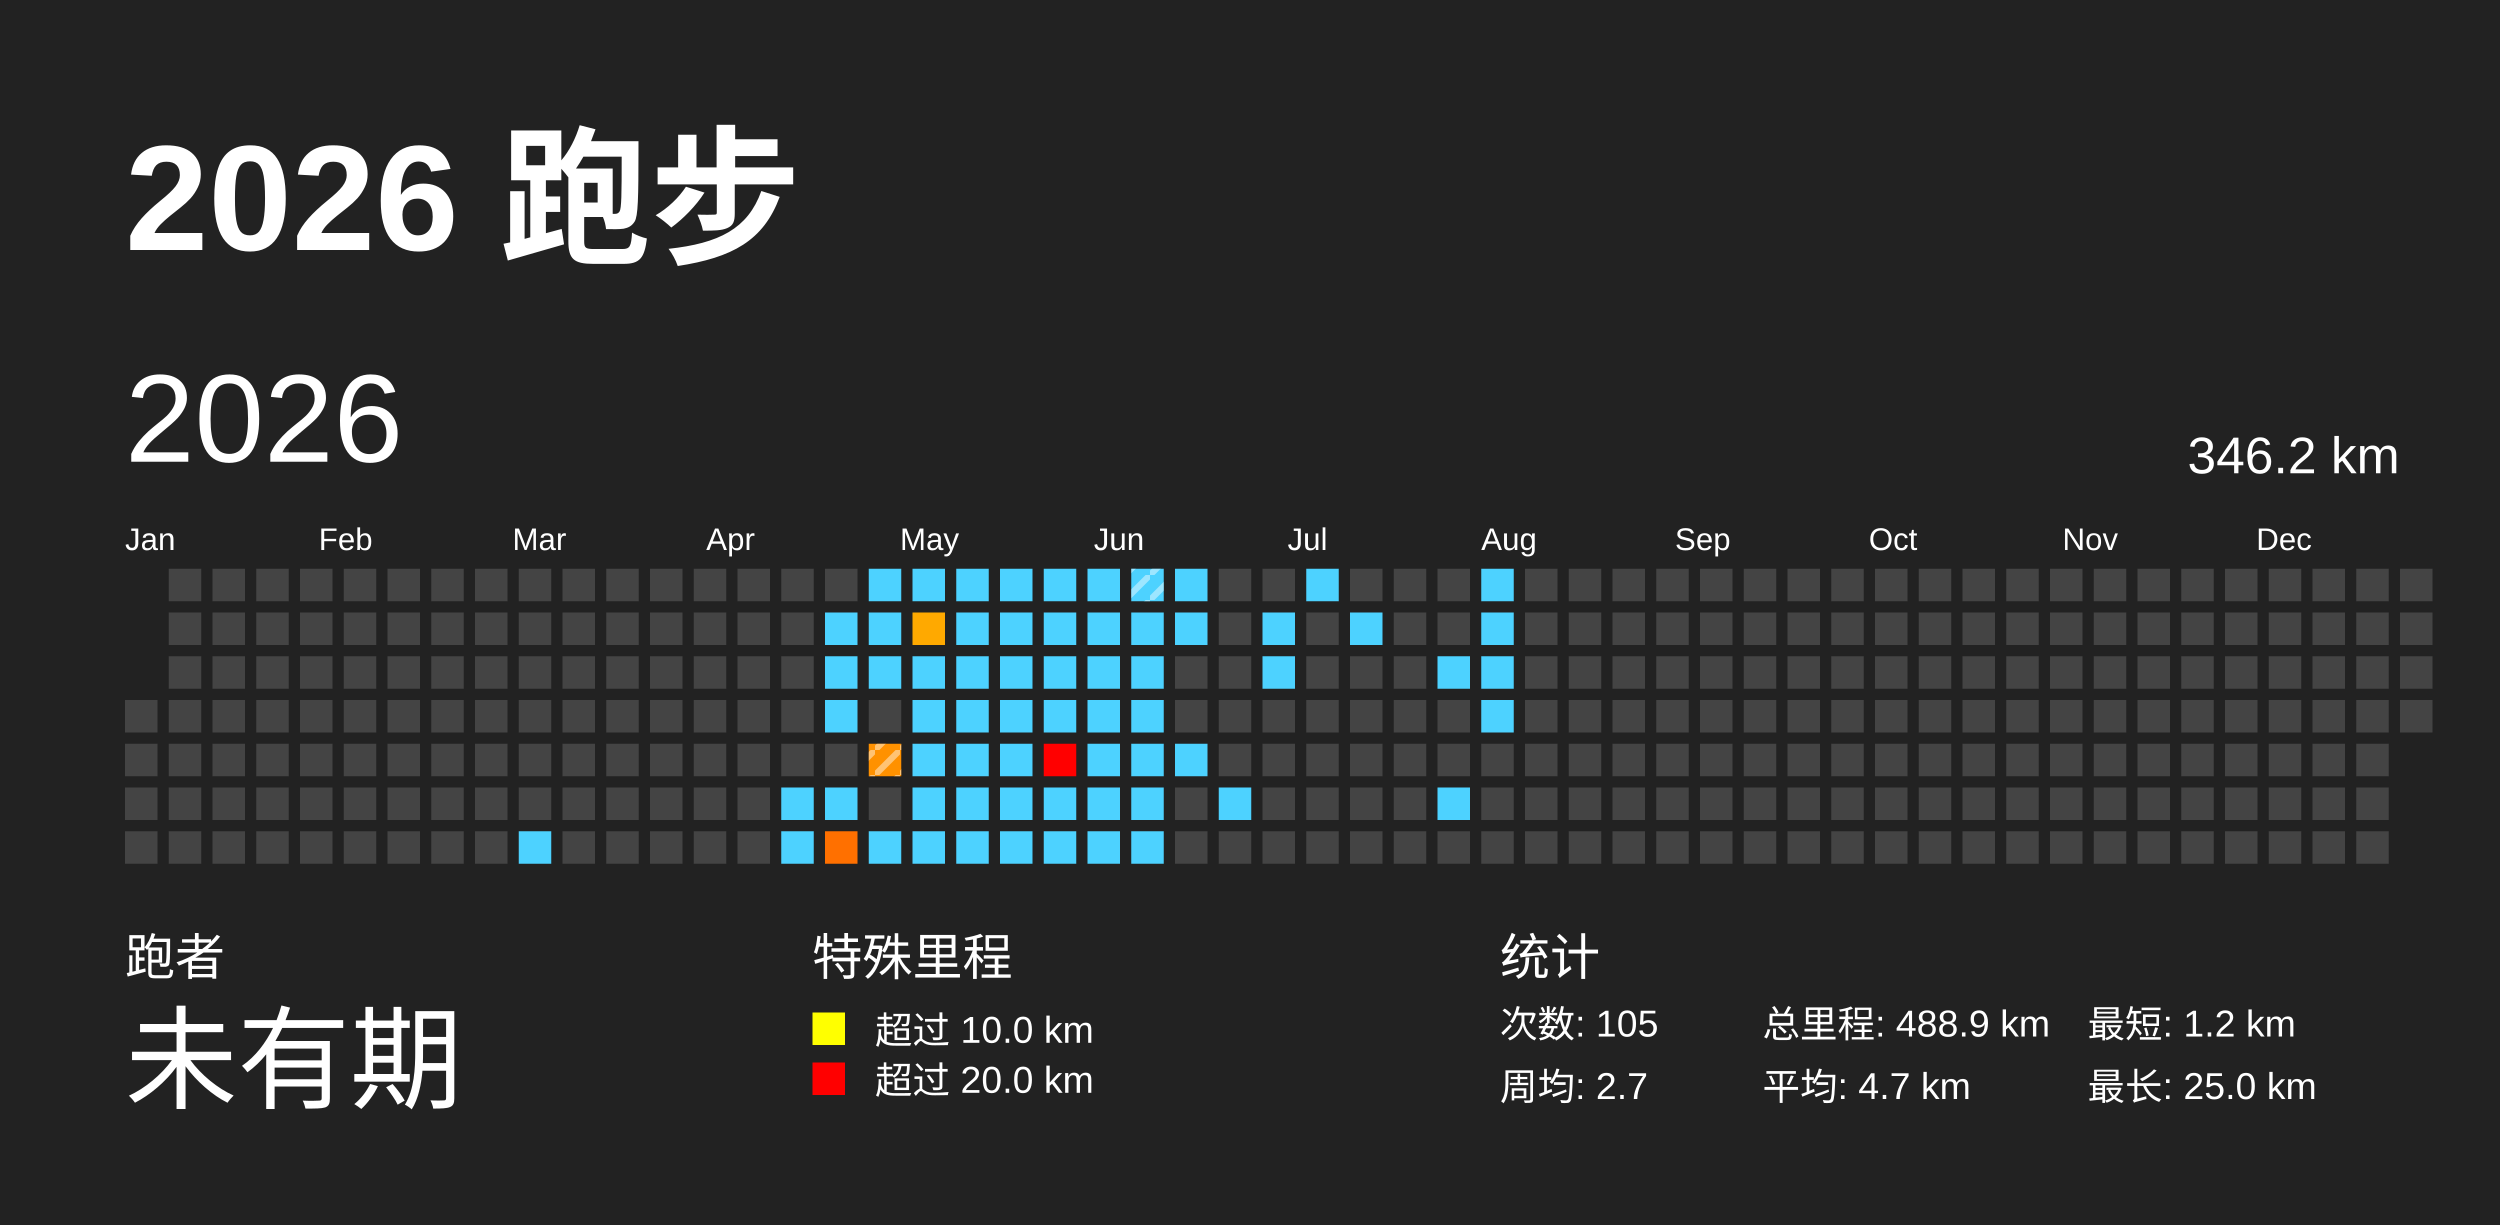
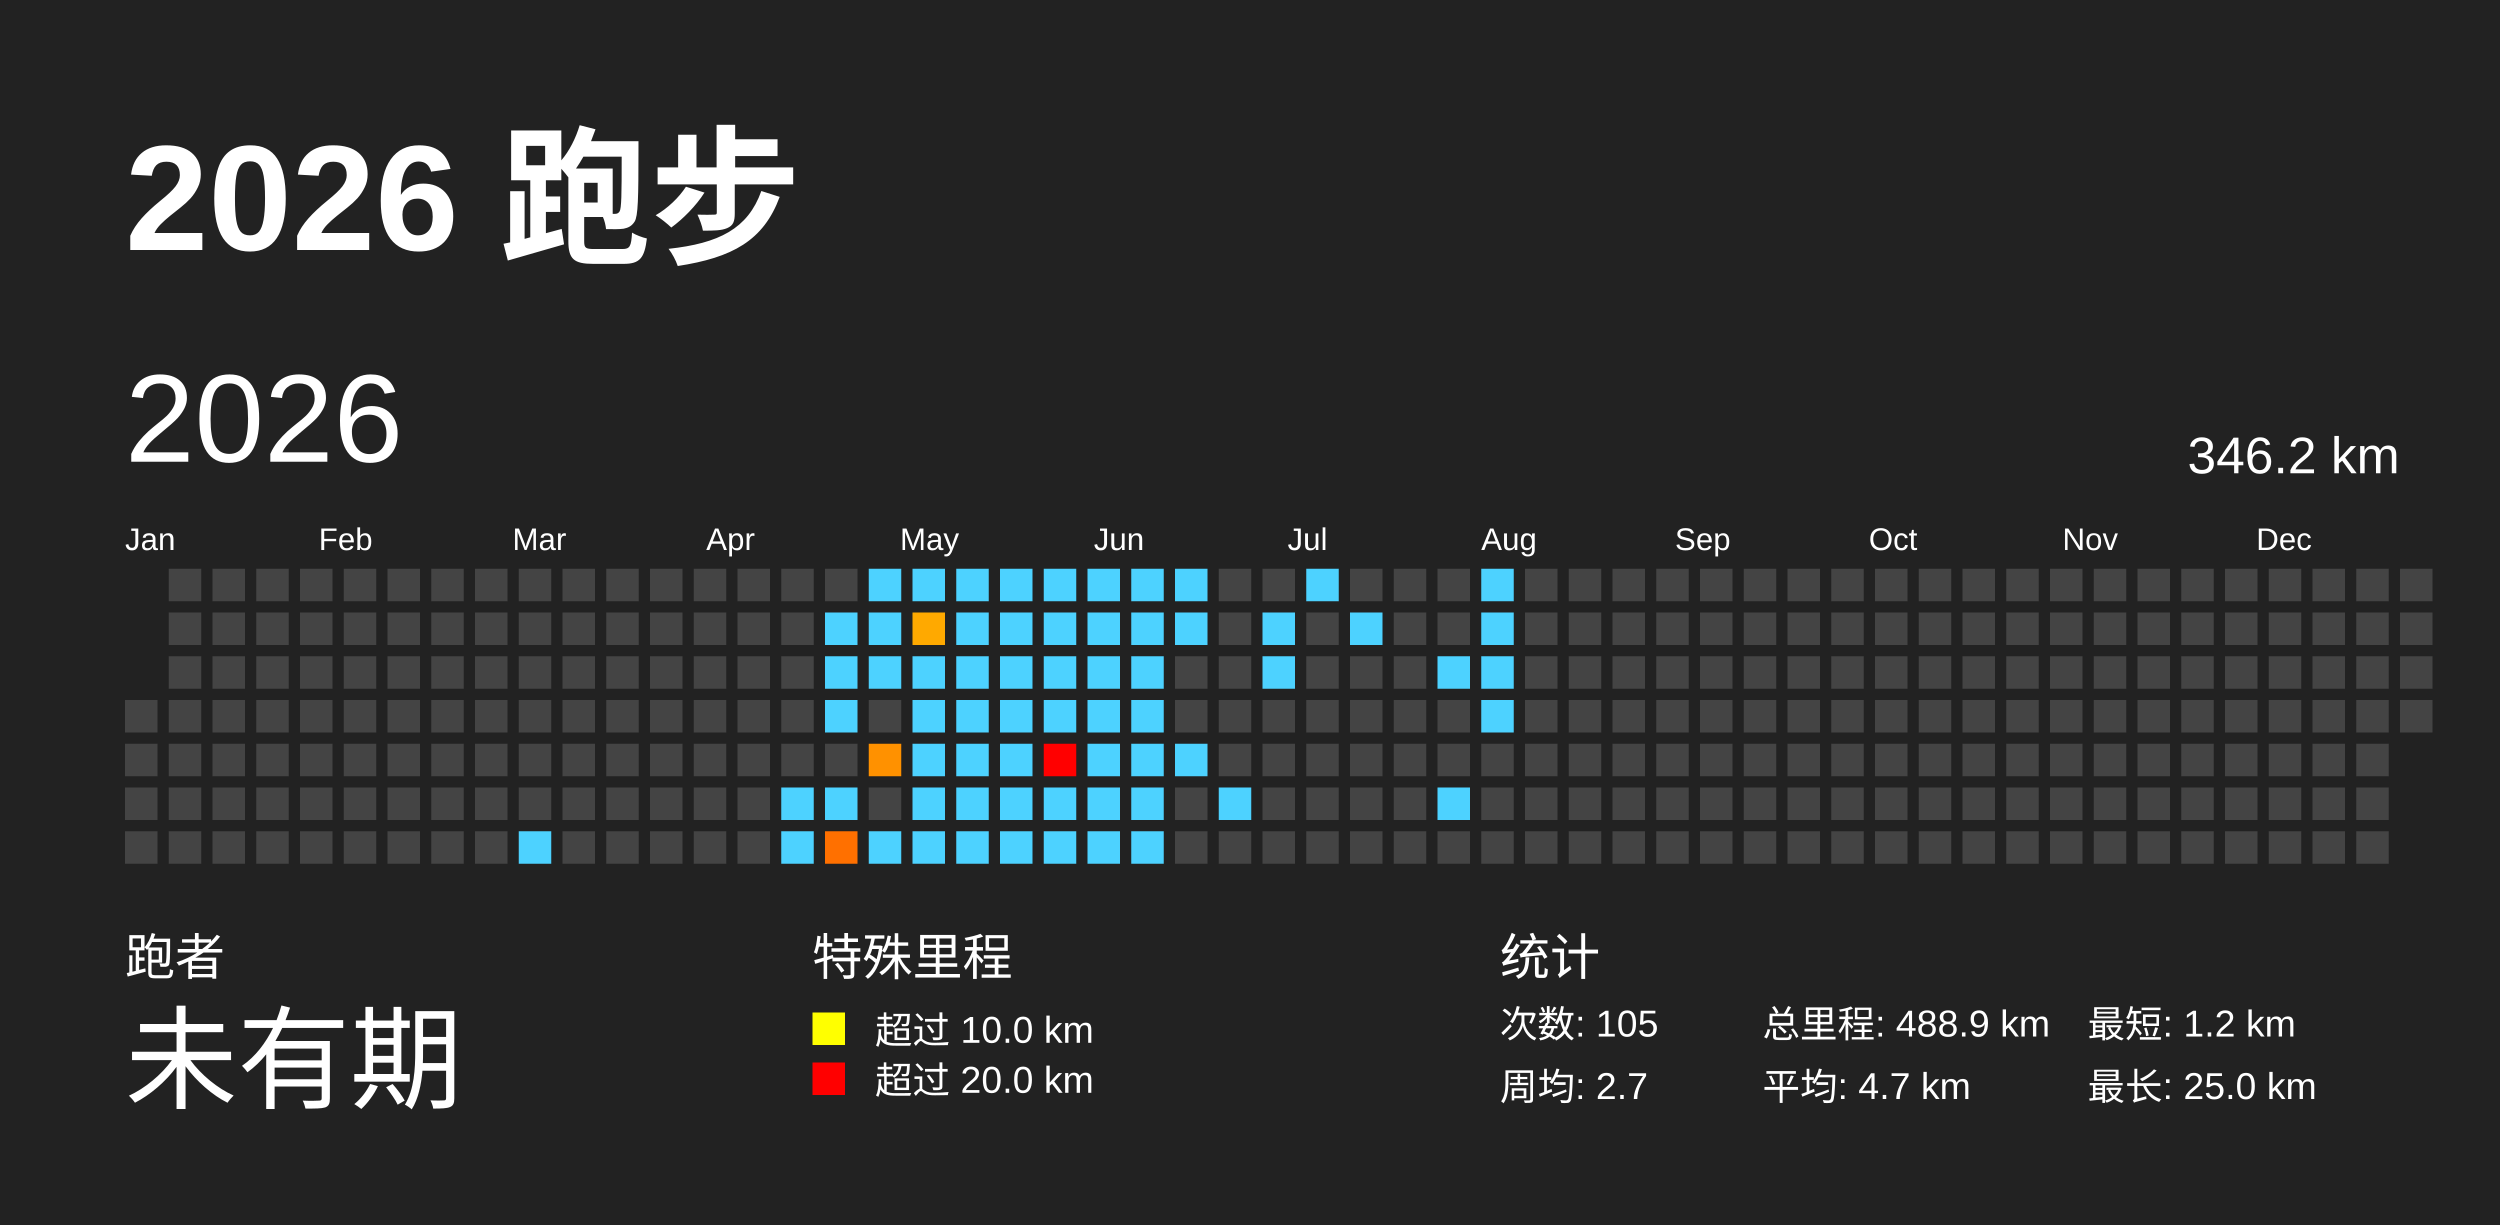
<svg xmlns="http://www.w3.org/2000/svg" baseProfile="full" height="98mm" version="1.1" viewBox="0,0,200,98" width="200mm">
  <defs>
    <pattern height="2" id="indoor-stripe" patternUnits="userSpaceOnUse" width="2">
      <line stroke="white" stroke-opacity="0.45" stroke-width="0.5" x1="0" x2="2" y1="2" y2="0" />
    </pattern>
  </defs>
  <rect fill="#222222" height="98" width="200" x="0" y="0" />
  <text fill="#FFFFFF" style="font-size:12px; font-family:Arial; font-weight:bold;" x="10" y="20">2026 跑步</text>
  <text fill="#FFFFFF" style="font-size:4px; font-family:Arial" x="10" y="78">跑者</text>
  <text fill="#FFFFFF" style="font-size:9px; font-family:Arial" x="10" y="88">未有期</text>
  <text fill="#FFFFFF" style="font-size:4px; font-family:Arial" x="65" y="78">特殊里程</text>
  <rect fill="yellow" height="2.6" width="2.6" x="65" y="81" />
  <text fill="#FFFFFF" style="font-size:3px; font-family:Arial" x="70" y="83.5">超过 10.0 km</text>
  <rect fill="red" height="2.6" width="2.6" x="65" y="85" />
  <text fill="#FFFFFF" style="font-size:3px; font-family:Arial" x="70" y="87.5">超过 20.0 km</text>
  <text fill="#FFFFFF" style="font-size:4px; font-family:Arial" x="120" y="78">统计</text>
  <text fill="#FFFFFF" style="font-size:3px; font-family:Arial" x="120" y="83">次数: 105</text>
  <text fill="#FFFFFF" style="font-size:3px; font-family:Arial" x="120" y="88">周均: 2.7</text>
  <text fill="#FFFFFF" style="font-size:3px; font-family:Arial" x="141" y="83">总里程: 488.9 km</text>
  <text fill="#FFFFFF" style="font-size:3px; font-family:Arial" x="141" y="88">平均: 4.7 km</text>
  <text fill="#FFFFFF" style="font-size:3px; font-family:Arial" x="167" y="83">最短: 1.2 km</text>
  <text fill="#FFFFFF" style="font-size:3px; font-family:Arial" x="167" y="88">最长: 25.0 km</text>
  <text dominant-baseline="hanging" fill="#FFFFFF" style="font-size:10.0px; font-family:Arial;" x="10" y="30">2026</text>
  <text dominant-baseline="hanging" fill="#FFFFFF" style="font-size:4.125px; font-family:Arial;" x="175" y="35">346.2 km</text>
  <text fill="#FFFFFF" style="font-size:2.5px; font-family:Arial" x="10.0" y="44">Jan</text>
  <text fill="#FFFFFF" style="font-size:2.5px; font-family:Arial" x="25.5" y="44">Feb</text>
  <text fill="#FFFFFF" style="font-size:2.5px; font-family:Arial" x="41.0" y="44">Mar</text>
  <text fill="#FFFFFF" style="font-size:2.5px; font-family:Arial" x="56.5" y="44">Apr</text>
  <text fill="#FFFFFF" style="font-size:2.5px; font-family:Arial" x="72.0" y="44">May</text>
  <text fill="#FFFFFF" style="font-size:2.5px; font-family:Arial" x="87.5" y="44">Jun</text>
  <text fill="#FFFFFF" style="font-size:2.5px; font-family:Arial" x="103.0" y="44">Jul</text>
  <text fill="#FFFFFF" style="font-size:2.5px; font-family:Arial" x="118.5" y="44">Aug</text>
  <text fill="#FFFFFF" style="font-size:2.5px; font-family:Arial" x="134.0" y="44">Sep</text>
  <text fill="#FFFFFF" style="font-size:2.5px; font-family:Arial" x="149.5" y="44">Oct</text>
  <text fill="#FFFFFF" style="font-size:2.5px; font-family:Arial" x="165.0" y="44">Nov</text>
  <text fill="#FFFFFF" style="font-size:2.5px; font-family:Arial" x="180.5" y="44">Dec</text>
  <rect fill="#444444" height="2.6" width="2.6" x="10.0" y="56.0" />
  <rect fill="#444444" height="2.6" width="2.6" x="10.0" y="59.5" />
  <rect fill="#444444" height="2.6" width="2.6" x="10.0" y="63.0" />
  <rect fill="#444444" height="2.6" width="2.6" x="10.0" y="66.5" />
  <rect fill="#444444" height="2.6" width="2.6" x="13.5" y="45.5" />
  <rect fill="#444444" height="2.6" width="2.6" x="13.5" y="49.0" />
  <rect fill="#444444" height="2.6" width="2.6" x="13.5" y="52.5" />
  <rect fill="#444444" height="2.6" width="2.6" x="13.5" y="56.0" />
  <rect fill="#444444" height="2.6" width="2.6" x="13.5" y="59.5" />
  <rect fill="#444444" height="2.6" width="2.6" x="13.5" y="63.0" />
  <rect fill="#444444" height="2.6" width="2.6" x="13.5" y="66.5" />
  <rect fill="#444444" height="2.6" width="2.6" x="17.0" y="45.5" />
  <rect fill="#444444" height="2.6" width="2.6" x="17.0" y="49.0" />
  <rect fill="#444444" height="2.6" width="2.6" x="17.0" y="52.5" />
  <rect fill="#444444" height="2.6" width="2.6" x="17.0" y="56.0" />
  <rect fill="#444444" height="2.6" width="2.6" x="17.0" y="59.5" />
  <rect fill="#444444" height="2.6" width="2.6" x="17.0" y="63.0" />
  <rect fill="#444444" height="2.6" width="2.6" x="17.0" y="66.5" />
  <rect fill="#444444" height="2.6" width="2.6" x="20.5" y="45.5" />
  <rect fill="#444444" height="2.6" width="2.6" x="20.5" y="49.0" />
  <rect fill="#444444" height="2.6" width="2.6" x="20.5" y="52.5" />
  <rect fill="#444444" height="2.6" width="2.6" x="20.5" y="56.0" />
  <rect fill="#444444" height="2.6" width="2.6" x="20.5" y="59.5" />
  <rect fill="#444444" height="2.6" width="2.6" x="20.5" y="63.0" />
  <rect fill="#444444" height="2.6" width="2.6" x="20.5" y="66.5" />
  <rect fill="#444444" height="2.6" width="2.6" x="24.0" y="45.5" />
  <rect fill="#444444" height="2.6" width="2.6" x="24.0" y="49.0" />
  <rect fill="#444444" height="2.6" width="2.6" x="24.0" y="52.5" />
  <rect fill="#444444" height="2.6" width="2.6" x="24.0" y="56.0" />
  <rect fill="#444444" height="2.6" width="2.6" x="24.0" y="59.5" />
  <rect fill="#444444" height="2.6" width="2.6" x="24.0" y="63.0" />
  <rect fill="#444444" height="2.6" width="2.6" x="24.0" y="66.5" />
  <rect fill="#444444" height="2.6" width="2.6" x="27.5" y="45.5" />
  <rect fill="#444444" height="2.6" width="2.6" x="27.5" y="49.0" />
  <rect fill="#444444" height="2.6" width="2.6" x="27.5" y="52.5" />
  <rect fill="#444444" height="2.6" width="2.6" x="27.5" y="56.0" />
  <rect fill="#444444" height="2.6" width="2.6" x="27.5" y="59.5" />
  <rect fill="#444444" height="2.6" width="2.6" x="27.5" y="63.0" />
  <rect fill="#444444" height="2.6" width="2.6" x="27.5" y="66.5" />
  <rect fill="#444444" height="2.6" width="2.6" x="31.0" y="45.5" />
  <rect fill="#444444" height="2.6" width="2.6" x="31.0" y="49.0" />
  <rect fill="#444444" height="2.6" width="2.6" x="31.0" y="52.5" />
  <rect fill="#444444" height="2.6" width="2.6" x="31.0" y="56.0" />
  <rect fill="#444444" height="2.6" width="2.6" x="31.0" y="59.5" />
  <rect fill="#444444" height="2.6" width="2.6" x="31.0" y="63.0" />
  <rect fill="#444444" height="2.6" width="2.6" x="31.0" y="66.5" />
  <rect fill="#444444" height="2.6" width="2.6" x="34.5" y="45.5" />
  <rect fill="#444444" height="2.6" width="2.6" x="34.5" y="49.0" />
  <rect fill="#444444" height="2.6" width="2.6" x="34.5" y="52.5" />
  <rect fill="#444444" height="2.6" width="2.6" x="34.5" y="56.0" />
  <rect fill="#444444" height="2.6" width="2.6" x="34.5" y="59.5" />
  <rect fill="#444444" height="2.6" width="2.6" x="34.5" y="63.0" />
  <rect fill="#444444" height="2.6" width="2.6" x="34.5" y="66.5" />
  <rect fill="#444444" height="2.6" width="2.6" x="38.0" y="45.5" />
  <rect fill="#444444" height="2.6" width="2.6" x="38.0" y="49.0" />
  <rect fill="#444444" height="2.6" width="2.6" x="38.0" y="52.5" />
  <rect fill="#444444" height="2.6" width="2.6" x="38.0" y="56.0" />
  <rect fill="#444444" height="2.6" width="2.6" x="38.0" y="59.5" />
  <rect fill="#444444" height="2.6" width="2.6" x="38.0" y="63.0" />
  <rect fill="#444444" height="2.6" width="2.6" x="38.0" y="66.5" />
  <rect fill="#444444" height="2.6" width="2.6" x="41.5" y="45.5" />
  <rect fill="#444444" height="2.6" width="2.6" x="41.5" y="49.0" />
  <rect fill="#444444" height="2.6" width="2.6" x="41.5" y="52.5" />
  <rect fill="#444444" height="2.6" width="2.6" x="41.5" y="56.0" />
  <rect fill="#444444" height="2.6" width="2.6" x="41.5" y="59.5" />
  <rect fill="#444444" height="2.6" width="2.6" x="41.5" y="63.0" />
  <rect fill="#4dd2ff" height="2.6" width="2.6" x="41.5" y="66.5" />
  <rect fill="#444444" height="2.6" width="2.6" x="45.0" y="45.5" />
  <rect fill="#444444" height="2.6" width="2.6" x="45.0" y="49.0" />
  <rect fill="#444444" height="2.6" width="2.6" x="45.0" y="52.5" />
  <rect fill="#444444" height="2.6" width="2.6" x="45.0" y="56.0" />
  <rect fill="#444444" height="2.6" width="2.6" x="45.0" y="59.5" />
  <rect fill="#444444" height="2.6" width="2.6" x="45.0" y="63.0" />
  <rect fill="#444444" height="2.6" width="2.6" x="45.0" y="66.5" />
  <rect fill="#444444" height="2.6" width="2.6" x="48.5" y="45.5" />
  <rect fill="#444444" height="2.6" width="2.6" x="48.5" y="49.0" />
  <rect fill="#444444" height="2.6" width="2.6" x="48.5" y="52.5" />
  <rect fill="#444444" height="2.6" width="2.6" x="48.5" y="56.0" />
  <rect fill="#444444" height="2.6" width="2.6" x="48.5" y="59.5" />
  <rect fill="#444444" height="2.6" width="2.6" x="48.5" y="63.0" />
  <rect fill="#444444" height="2.6" width="2.6" x="48.5" y="66.5" />
  <rect fill="#444444" height="2.6" width="2.6" x="52.0" y="45.5" />
  <rect fill="#444444" height="2.6" width="2.6" x="52.0" y="49.0" />
  <rect fill="#444444" height="2.6" width="2.6" x="52.0" y="52.5" />
  <rect fill="#444444" height="2.6" width="2.6" x="52.0" y="56.0" />
  <rect fill="#444444" height="2.6" width="2.6" x="52.0" y="59.5" />
  <rect fill="#444444" height="2.6" width="2.6" x="52.0" y="63.0" />
  <rect fill="#444444" height="2.6" width="2.6" x="52.0" y="66.5" />
  <rect fill="#444444" height="2.6" width="2.6" x="55.5" y="45.5" />
  <rect fill="#444444" height="2.6" width="2.6" x="55.5" y="49.0" />
  <rect fill="#444444" height="2.6" width="2.6" x="55.5" y="52.5" />
  <rect fill="#444444" height="2.6" width="2.6" x="55.5" y="56.0" />
  <rect fill="#444444" height="2.6" width="2.6" x="55.5" y="59.5" />
  <rect fill="#444444" height="2.6" width="2.6" x="55.5" y="63.0" />
  <rect fill="#444444" height="2.6" width="2.6" x="55.5" y="66.5" />
  <rect fill="#444444" height="2.6" width="2.6" x="59.0" y="45.5" />
  <rect fill="#444444" height="2.6" width="2.6" x="59.0" y="49.0" />
  <rect fill="#444444" height="2.6" width="2.6" x="59.0" y="52.5" />
  <rect fill="#444444" height="2.6" width="2.6" x="59.0" y="56.0" />
  <rect fill="#444444" height="2.6" width="2.6" x="59.0" y="59.5" />
  <rect fill="#444444" height="2.6" width="2.6" x="59.0" y="63.0" />
  <rect fill="#444444" height="2.6" width="2.6" x="59.0" y="66.5" />
  <rect fill="#444444" height="2.6" width="2.6" x="62.5" y="45.5" />
  <rect fill="#444444" height="2.6" width="2.6" x="62.5" y="49.0" />
  <rect fill="#444444" height="2.6" width="2.6" x="62.5" y="52.5" />
  <rect fill="#444444" height="2.6" width="2.6" x="62.5" y="56.0" />
  <rect fill="#444444" height="2.6" width="2.6" x="62.5" y="59.5" />
  <rect fill="#4dd2ff" height="2.6" width="2.6" x="62.5" y="63.0" />
  <rect fill="#4dd2ff" height="2.6" width="2.6" x="62.5" y="66.5" />
  <rect fill="#444444" height="2.6" width="2.6" x="66.0" y="45.5" />
  <rect fill="#4dd2ff" height="2.6" width="2.6" x="66.0" y="49.0" />
  <rect fill="#4dd2ff" height="2.6" width="2.6" x="66.0" y="52.5" />
  <rect fill="#4dd2ff" height="2.6" width="2.6" x="66.0" y="56.0" />
  <rect fill="#444444" height="2.6" width="2.6" x="66.0" y="59.5" />
  <rect fill="#4dd2ff" height="2.6" width="2.6" x="66.0" y="63.0" />
  <rect fill="#ff7000" height="2.6" width="2.6" x="66.0" y="66.5" />
  <rect fill="#4dd2ff" height="2.6" width="2.6" x="69.5" y="45.5" />
  <rect fill="#4dd2ff" height="2.6" width="2.6" x="69.5" y="49.0" />
  <rect fill="#4dd2ff" height="2.6" width="2.6" x="69.5" y="52.5" />
  <rect fill="#444444" height="2.6" width="2.6" x="69.5" y="56.0" />
  <rect fill="#ff9100" height="2.6" width="2.6" x="69.5" y="59.5" />
-   <rect fill="url(#indoor-stripe)" height="2.6" width="2.6" x="69.5" y="59.5" />
  <rect fill="#444444" height="2.6" width="2.6" x="69.5" y="63.0" />
  <rect fill="#4dd2ff" height="2.6" width="2.6" x="69.5" y="66.5" />
  <rect fill="#4dd2ff" height="2.6" width="2.6" x="73.0" y="45.5" />
  <rect fill="#ffa900" height="2.6" width="2.6" x="73.0" y="49.0" />
  <rect fill="#4dd2ff" height="2.6" width="2.6" x="73.0" y="52.5" />
  <rect fill="#4dd2ff" height="2.6" width="2.6" x="73.0" y="56.0" />
  <rect fill="#4dd2ff" height="2.6" width="2.6" x="73.0" y="59.5" />
  <rect fill="#4dd2ff" height="2.6" width="2.6" x="73.0" y="63.0" />
  <rect fill="#4dd2ff" height="2.6" width="2.6" x="73.0" y="66.5" />
  <rect fill="#4dd2ff" height="2.6" width="2.6" x="76.5" y="45.5" />
  <rect fill="#4dd2ff" height="2.6" width="2.6" x="76.5" y="49.0" />
  <rect fill="#4dd2ff" height="2.6" width="2.6" x="76.5" y="52.5" />
  <rect fill="#4dd2ff" height="2.6" width="2.6" x="76.5" y="56.0" />
  <rect fill="#4dd2ff" height="2.6" width="2.6" x="76.5" y="59.5" />
  <rect fill="#4dd2ff" height="2.6" width="2.6" x="76.5" y="63.0" />
  <rect fill="#4dd2ff" height="2.6" width="2.6" x="76.5" y="66.5" />
  <rect fill="#4dd2ff" height="2.6" width="2.6" x="80.0" y="45.5" />
  <rect fill="#4dd2ff" height="2.6" width="2.6" x="80.0" y="49.0" />
  <rect fill="#4dd2ff" height="2.6" width="2.6" x="80.0" y="52.5" />
  <rect fill="#4dd2ff" height="2.6" width="2.6" x="80.0" y="56.0" />
  <rect fill="#4dd2ff" height="2.6" width="2.6" x="80.0" y="59.5" />
  <rect fill="#4dd2ff" height="2.6" width="2.6" x="80.0" y="63.0" />
  <rect fill="#4dd2ff" height="2.6" width="2.6" x="80.0" y="66.5" />
  <rect fill="#4dd2ff" height="2.6" width="2.6" x="83.5" y="45.5" />
  <rect fill="#4dd2ff" height="2.6" width="2.6" x="83.5" y="49.0" />
  <rect fill="#4dd2ff" height="2.6" width="2.6" x="83.5" y="52.5" />
  <rect fill="#4dd2ff" height="2.6" width="2.6" x="83.5" y="56.0" />
  <rect fill="red" height="2.6" width="2.6" x="83.5" y="59.5" />
  <rect fill="#4dd2ff" height="2.6" width="2.6" x="83.5" y="63.0" />
  <rect fill="#4dd2ff" height="2.6" width="2.6" x="83.5" y="66.5" />
  <rect fill="#4dd2ff" height="2.6" width="2.6" x="87.0" y="45.5" />
  <rect fill="#4dd2ff" height="2.6" width="2.6" x="87.0" y="49.0" />
  <rect fill="#4dd2ff" height="2.6" width="2.6" x="87.0" y="52.5" />
  <rect fill="#4dd2ff" height="2.6" width="2.6" x="87.0" y="56.0" />
  <rect fill="#4dd2ff" height="2.6" width="2.6" x="87.0" y="59.5" />
  <rect fill="#4dd2ff" height="2.6" width="2.6" x="87.0" y="63.0" />
  <rect fill="#4dd2ff" height="2.6" width="2.6" x="87.0" y="66.5" />
  <rect fill="#4dd2ff" height="2.6" width="2.6" x="90.5" y="45.5" />
-   <rect fill="url(#indoor-stripe)" height="2.6" width="2.6" x="90.5" y="45.5" />
  <rect fill="#4dd2ff" height="2.6" width="2.6" x="90.5" y="49.0" />
  <rect fill="#4dd2ff" height="2.6" width="2.6" x="90.5" y="52.5" />
  <rect fill="#4dd2ff" height="2.6" width="2.6" x="90.5" y="56.0" />
  <rect fill="#4dd2ff" height="2.6" width="2.6" x="90.5" y="59.5" />
  <rect fill="#4dd2ff" height="2.6" width="2.6" x="90.5" y="63.0" />
  <rect fill="#4dd2ff" height="2.6" width="2.6" x="90.5" y="66.5" />
  <rect fill="#4dd2ff" height="2.6" width="2.6" x="94.0" y="45.5" />
  <rect fill="#4dd2ff" height="2.6" width="2.6" x="94.0" y="49.0" />
  <rect fill="#444444" height="2.6" width="2.6" x="94.0" y="52.5" />
  <rect fill="#444444" height="2.6" width="2.6" x="94.0" y="56.0" />
  <rect fill="#4dd2ff" height="2.6" width="2.6" x="94.0" y="59.5" />
  <rect fill="#444444" height="2.6" width="2.6" x="94.0" y="63.0" />
  <rect fill="#444444" height="2.6" width="2.6" x="94.0" y="66.5" />
  <rect fill="#444444" height="2.6" width="2.6" x="97.5" y="45.5" />
  <rect fill="#444444" height="2.6" width="2.6" x="97.5" y="49.0" />
  <rect fill="#444444" height="2.6" width="2.6" x="97.5" y="52.5" />
  <rect fill="#444444" height="2.6" width="2.6" x="97.5" y="56.0" />
  <rect fill="#444444" height="2.6" width="2.6" x="97.5" y="59.5" />
  <rect fill="#4dd2ff" height="2.6" width="2.6" x="97.5" y="63.0" />
  <rect fill="#444444" height="2.6" width="2.6" x="97.5" y="66.5" />
  <rect fill="#444444" height="2.6" width="2.6" x="101.0" y="45.5" />
  <rect fill="#4dd2ff" height="2.6" width="2.6" x="101.0" y="49.0" />
  <rect fill="#4dd2ff" height="2.6" width="2.6" x="101.0" y="52.5" />
  <rect fill="#444444" height="2.6" width="2.6" x="101.0" y="56.0" />
  <rect fill="#444444" height="2.6" width="2.6" x="101.0" y="59.5" />
  <rect fill="#444444" height="2.6" width="2.6" x="101.0" y="63.0" />
  <rect fill="#444444" height="2.6" width="2.6" x="101.0" y="66.5" />
  <rect fill="#4dd2ff" height="2.6" width="2.6" x="104.5" y="45.5" />
  <rect fill="#444444" height="2.6" width="2.6" x="104.5" y="49.0" />
  <rect fill="#444444" height="2.6" width="2.6" x="104.5" y="52.5" />
  <rect fill="#444444" height="2.6" width="2.6" x="104.5" y="56.0" />
  <rect fill="#444444" height="2.6" width="2.6" x="104.5" y="59.5" />
  <rect fill="#444444" height="2.6" width="2.6" x="104.5" y="63.0" />
  <rect fill="#444444" height="2.6" width="2.6" x="104.5" y="66.5" />
  <rect fill="#444444" height="2.6" width="2.6" x="108.0" y="45.5" />
  <rect fill="#4dd2ff" height="2.6" width="2.6" x="108.0" y="49.0" />
  <rect fill="#444444" height="2.6" width="2.6" x="108.0" y="52.5" />
  <rect fill="#444444" height="2.6" width="2.6" x="108.0" y="56.0" />
  <rect fill="#444444" height="2.6" width="2.6" x="108.0" y="59.5" />
  <rect fill="#444444" height="2.6" width="2.6" x="108.0" y="63.0" />
  <rect fill="#444444" height="2.6" width="2.6" x="108.0" y="66.5" />
  <rect fill="#444444" height="2.6" width="2.6" x="111.5" y="45.5" />
  <rect fill="#444444" height="2.6" width="2.6" x="111.5" y="49.0" />
  <rect fill="#444444" height="2.6" width="2.6" x="111.5" y="52.5" />
  <rect fill="#444444" height="2.6" width="2.6" x="111.5" y="56.0" />
  <rect fill="#444444" height="2.6" width="2.6" x="111.5" y="59.5" />
  <rect fill="#444444" height="2.6" width="2.6" x="111.5" y="63.0" />
  <rect fill="#444444" height="2.6" width="2.6" x="111.5" y="66.5" />
  <rect fill="#444444" height="2.6" width="2.6" x="115.0" y="45.5" />
  <rect fill="#444444" height="2.6" width="2.6" x="115.0" y="49.0" />
  <rect fill="#4dd2ff" height="2.6" width="2.6" x="115.0" y="52.5" />
  <rect fill="#444444" height="2.6" width="2.6" x="115.0" y="56.0" />
  <rect fill="#444444" height="2.6" width="2.6" x="115.0" y="59.5" />
  <rect fill="#4dd2ff" height="2.6" width="2.6" x="115.0" y="63.0" />
  <rect fill="#444444" height="2.6" width="2.6" x="115.0" y="66.5" />
  <rect fill="#4dd2ff" height="2.6" width="2.6" x="118.5" y="45.5" />
  <rect fill="#4dd2ff" height="2.6" width="2.6" x="118.5" y="49.0" />
  <rect fill="#4dd2ff" height="2.6" width="2.6" x="118.5" y="52.5" />
  <rect fill="#4dd2ff" height="2.6" width="2.6" x="118.5" y="56.0" />
  <rect fill="#444444" height="2.6" width="2.6" x="118.5" y="59.5" />
  <rect fill="#444444" height="2.6" width="2.6" x="118.5" y="63.0" />
  <rect fill="#444444" height="2.6" width="2.6" x="118.5" y="66.5" />
  <rect fill="#444444" height="2.6" width="2.6" x="122.0" y="45.5" />
  <rect fill="#444444" height="2.6" width="2.6" x="122.0" y="49.0" />
  <rect fill="#444444" height="2.6" width="2.6" x="122.0" y="52.5" />
  <rect fill="#444444" height="2.6" width="2.6" x="122.0" y="56.0" />
  <rect fill="#444444" height="2.6" width="2.6" x="122.0" y="59.5" />
  <rect fill="#444444" height="2.6" width="2.6" x="122.0" y="63.0" />
  <rect fill="#444444" height="2.6" width="2.6" x="122.0" y="66.5" />
  <rect fill="#444444" height="2.6" width="2.6" x="125.5" y="45.5" />
  <rect fill="#444444" height="2.6" width="2.6" x="125.5" y="49.0" />
  <rect fill="#444444" height="2.6" width="2.6" x="125.5" y="52.5" />
  <rect fill="#444444" height="2.6" width="2.6" x="125.5" y="56.0" />
  <rect fill="#444444" height="2.6" width="2.6" x="125.5" y="59.5" />
  <rect fill="#444444" height="2.6" width="2.6" x="125.5" y="63.0" />
  <rect fill="#444444" height="2.6" width="2.6" x="125.5" y="66.5" />
  <rect fill="#444444" height="2.6" width="2.6" x="129.0" y="45.5" />
  <rect fill="#444444" height="2.6" width="2.6" x="129.0" y="49.0" />
  <rect fill="#444444" height="2.6" width="2.6" x="129.0" y="52.5" />
  <rect fill="#444444" height="2.6" width="2.6" x="129.0" y="56.0" />
  <rect fill="#444444" height="2.6" width="2.6" x="129.0" y="59.5" />
  <rect fill="#444444" height="2.6" width="2.6" x="129.0" y="63.0" />
  <rect fill="#444444" height="2.6" width="2.6" x="129.0" y="66.5" />
  <rect fill="#444444" height="2.6" width="2.6" x="132.5" y="45.5" />
  <rect fill="#444444" height="2.6" width="2.6" x="132.5" y="49.0" />
  <rect fill="#444444" height="2.6" width="2.6" x="132.5" y="52.5" />
  <rect fill="#444444" height="2.6" width="2.6" x="132.5" y="56.0" />
  <rect fill="#444444" height="2.6" width="2.6" x="132.5" y="59.5" />
  <rect fill="#444444" height="2.6" width="2.6" x="132.5" y="63.0" />
  <rect fill="#444444" height="2.6" width="2.6" x="132.5" y="66.5" />
  <rect fill="#444444" height="2.6" width="2.6" x="136.0" y="45.5" />
  <rect fill="#444444" height="2.6" width="2.6" x="136.0" y="49.0" />
  <rect fill="#444444" height="2.6" width="2.6" x="136.0" y="52.5" />
  <rect fill="#444444" height="2.6" width="2.6" x="136.0" y="56.0" />
  <rect fill="#444444" height="2.6" width="2.6" x="136.0" y="59.5" />
  <rect fill="#444444" height="2.6" width="2.6" x="136.0" y="63.0" />
  <rect fill="#444444" height="2.6" width="2.6" x="136.0" y="66.5" />
  <rect fill="#444444" height="2.6" width="2.6" x="139.5" y="45.5" />
  <rect fill="#444444" height="2.6" width="2.6" x="139.5" y="49.0" />
  <rect fill="#444444" height="2.6" width="2.6" x="139.5" y="52.5" />
  <rect fill="#444444" height="2.6" width="2.6" x="139.5" y="56.0" />
  <rect fill="#444444" height="2.6" width="2.6" x="139.5" y="59.5" />
  <rect fill="#444444" height="2.6" width="2.6" x="139.5" y="63.0" />
  <rect fill="#444444" height="2.6" width="2.6" x="139.5" y="66.5" />
  <rect fill="#444444" height="2.6" width="2.6" x="143.0" y="45.5" />
  <rect fill="#444444" height="2.6" width="2.6" x="143.0" y="49.0" />
  <rect fill="#444444" height="2.6" width="2.6" x="143.0" y="52.5" />
  <rect fill="#444444" height="2.6" width="2.6" x="143.0" y="56.0" />
  <rect fill="#444444" height="2.6" width="2.6" x="143.0" y="59.5" />
  <rect fill="#444444" height="2.6" width="2.6" x="143.0" y="63.0" />
  <rect fill="#444444" height="2.6" width="2.6" x="143.0" y="66.5" />
  <rect fill="#444444" height="2.6" width="2.6" x="146.5" y="45.5" />
  <rect fill="#444444" height="2.6" width="2.6" x="146.5" y="49.0" />
  <rect fill="#444444" height="2.6" width="2.6" x="146.5" y="52.5" />
  <rect fill="#444444" height="2.6" width="2.6" x="146.5" y="56.0" />
  <rect fill="#444444" height="2.6" width="2.6" x="146.5" y="59.5" />
  <rect fill="#444444" height="2.6" width="2.6" x="146.5" y="63.0" />
  <rect fill="#444444" height="2.6" width="2.6" x="146.5" y="66.5" />
  <rect fill="#444444" height="2.6" width="2.6" x="150.0" y="45.5" />
  <rect fill="#444444" height="2.6" width="2.6" x="150.0" y="49.0" />
  <rect fill="#444444" height="2.6" width="2.6" x="150.0" y="52.5" />
  <rect fill="#444444" height="2.6" width="2.6" x="150.0" y="56.0" />
  <rect fill="#444444" height="2.6" width="2.6" x="150.0" y="59.5" />
  <rect fill="#444444" height="2.6" width="2.6" x="150.0" y="63.0" />
  <rect fill="#444444" height="2.6" width="2.6" x="150.0" y="66.5" />
  <rect fill="#444444" height="2.6" width="2.6" x="153.5" y="45.5" />
  <rect fill="#444444" height="2.6" width="2.6" x="153.5" y="49.0" />
  <rect fill="#444444" height="2.6" width="2.6" x="153.5" y="52.5" />
  <rect fill="#444444" height="2.6" width="2.6" x="153.5" y="56.0" />
  <rect fill="#444444" height="2.6" width="2.6" x="153.5" y="59.5" />
  <rect fill="#444444" height="2.6" width="2.6" x="153.5" y="63.0" />
  <rect fill="#444444" height="2.6" width="2.6" x="153.5" y="66.5" />
  <rect fill="#444444" height="2.6" width="2.6" x="157.0" y="45.5" />
  <rect fill="#444444" height="2.6" width="2.6" x="157.0" y="49.0" />
  <rect fill="#444444" height="2.6" width="2.6" x="157.0" y="52.5" />
  <rect fill="#444444" height="2.6" width="2.6" x="157.0" y="56.0" />
  <rect fill="#444444" height="2.6" width="2.6" x="157.0" y="59.5" />
  <rect fill="#444444" height="2.6" width="2.6" x="157.0" y="63.0" />
  <rect fill="#444444" height="2.6" width="2.6" x="157.0" y="66.5" />
  <rect fill="#444444" height="2.6" width="2.6" x="160.5" y="45.5" />
  <rect fill="#444444" height="2.6" width="2.6" x="160.5" y="49.0" />
  <rect fill="#444444" height="2.6" width="2.6" x="160.5" y="52.5" />
  <rect fill="#444444" height="2.6" width="2.6" x="160.5" y="56.0" />
  <rect fill="#444444" height="2.6" width="2.6" x="160.5" y="59.5" />
  <rect fill="#444444" height="2.6" width="2.6" x="160.5" y="63.0" />
  <rect fill="#444444" height="2.6" width="2.6" x="160.5" y="66.5" />
  <rect fill="#444444" height="2.6" width="2.6" x="164.0" y="45.5" />
  <rect fill="#444444" height="2.6" width="2.6" x="164.0" y="49.0" />
  <rect fill="#444444" height="2.6" width="2.6" x="164.0" y="52.5" />
  <rect fill="#444444" height="2.6" width="2.6" x="164.0" y="56.0" />
  <rect fill="#444444" height="2.6" width="2.6" x="164.0" y="59.5" />
  <rect fill="#444444" height="2.6" width="2.6" x="164.0" y="63.0" />
  <rect fill="#444444" height="2.6" width="2.6" x="164.0" y="66.5" />
  <rect fill="#444444" height="2.6" width="2.6" x="167.5" y="45.5" />
  <rect fill="#444444" height="2.6" width="2.6" x="167.5" y="49.0" />
  <rect fill="#444444" height="2.6" width="2.6" x="167.5" y="52.5" />
  <rect fill="#444444" height="2.6" width="2.6" x="167.5" y="56.0" />
  <rect fill="#444444" height="2.6" width="2.6" x="167.5" y="59.5" />
  <rect fill="#444444" height="2.6" width="2.6" x="167.5" y="63.0" />
  <rect fill="#444444" height="2.6" width="2.6" x="167.5" y="66.5" />
  <rect fill="#444444" height="2.6" width="2.6" x="171.0" y="45.5" />
  <rect fill="#444444" height="2.6" width="2.6" x="171.0" y="49.0" />
  <rect fill="#444444" height="2.6" width="2.6" x="171.0" y="52.5" />
  <rect fill="#444444" height="2.6" width="2.6" x="171.0" y="56.0" />
  <rect fill="#444444" height="2.6" width="2.6" x="171.0" y="59.5" />
  <rect fill="#444444" height="2.6" width="2.6" x="171.0" y="63.0" />
  <rect fill="#444444" height="2.6" width="2.6" x="171.0" y="66.5" />
  <rect fill="#444444" height="2.6" width="2.6" x="174.5" y="45.5" />
  <rect fill="#444444" height="2.6" width="2.6" x="174.5" y="49.0" />
  <rect fill="#444444" height="2.6" width="2.6" x="174.5" y="52.5" />
  <rect fill="#444444" height="2.6" width="2.6" x="174.5" y="56.0" />
  <rect fill="#444444" height="2.6" width="2.6" x="174.5" y="59.5" />
  <rect fill="#444444" height="2.6" width="2.6" x="174.5" y="63.0" />
  <rect fill="#444444" height="2.6" width="2.6" x="174.5" y="66.5" />
  <rect fill="#444444" height="2.6" width="2.6" x="178.0" y="45.5" />
  <rect fill="#444444" height="2.6" width="2.6" x="178.0" y="49.0" />
  <rect fill="#444444" height="2.6" width="2.6" x="178.0" y="52.5" />
  <rect fill="#444444" height="2.6" width="2.6" x="178.0" y="56.0" />
  <rect fill="#444444" height="2.6" width="2.6" x="178.0" y="59.5" />
  <rect fill="#444444" height="2.6" width="2.6" x="178.0" y="63.0" />
  <rect fill="#444444" height="2.6" width="2.6" x="178.0" y="66.5" />
  <rect fill="#444444" height="2.6" width="2.6" x="181.5" y="45.5" />
  <rect fill="#444444" height="2.6" width="2.6" x="181.5" y="49.0" />
  <rect fill="#444444" height="2.6" width="2.6" x="181.5" y="52.5" />
  <rect fill="#444444" height="2.6" width="2.6" x="181.5" y="56.0" />
  <rect fill="#444444" height="2.6" width="2.6" x="181.5" y="59.5" />
  <rect fill="#444444" height="2.6" width="2.6" x="181.5" y="63.0" />
  <rect fill="#444444" height="2.6" width="2.6" x="181.5" y="66.5" />
  <rect fill="#444444" height="2.6" width="2.6" x="185.0" y="45.5" />
  <rect fill="#444444" height="2.6" width="2.6" x="185.0" y="49.0" />
  <rect fill="#444444" height="2.6" width="2.6" x="185.0" y="52.5" />
  <rect fill="#444444" height="2.6" width="2.6" x="185.0" y="56.0" />
  <rect fill="#444444" height="2.6" width="2.6" x="185.0" y="59.5" />
  <rect fill="#444444" height="2.6" width="2.6" x="185.0" y="63.0" />
  <rect fill="#444444" height="2.6" width="2.6" x="185.0" y="66.5" />
  <rect fill="#444444" height="2.6" width="2.6" x="188.5" y="45.5" />
  <rect fill="#444444" height="2.6" width="2.6" x="188.5" y="49.0" />
  <rect fill="#444444" height="2.6" width="2.6" x="188.5" y="52.5" />
  <rect fill="#444444" height="2.6" width="2.6" x="188.5" y="56.0" />
  <rect fill="#444444" height="2.6" width="2.6" x="188.5" y="59.5" />
  <rect fill="#444444" height="2.6" width="2.6" x="188.5" y="63.0" />
  <rect fill="#444444" height="2.6" width="2.6" x="188.5" y="66.5" />
  <rect fill="#444444" height="2.6" width="2.6" x="192.0" y="45.5" />
  <rect fill="#444444" height="2.6" width="2.6" x="192.0" y="49.0" />
  <rect fill="#444444" height="2.6" width="2.6" x="192.0" y="52.5" />
  <rect fill="#444444" height="2.6" width="2.6" x="192.0" y="56.0" />
</svg>
